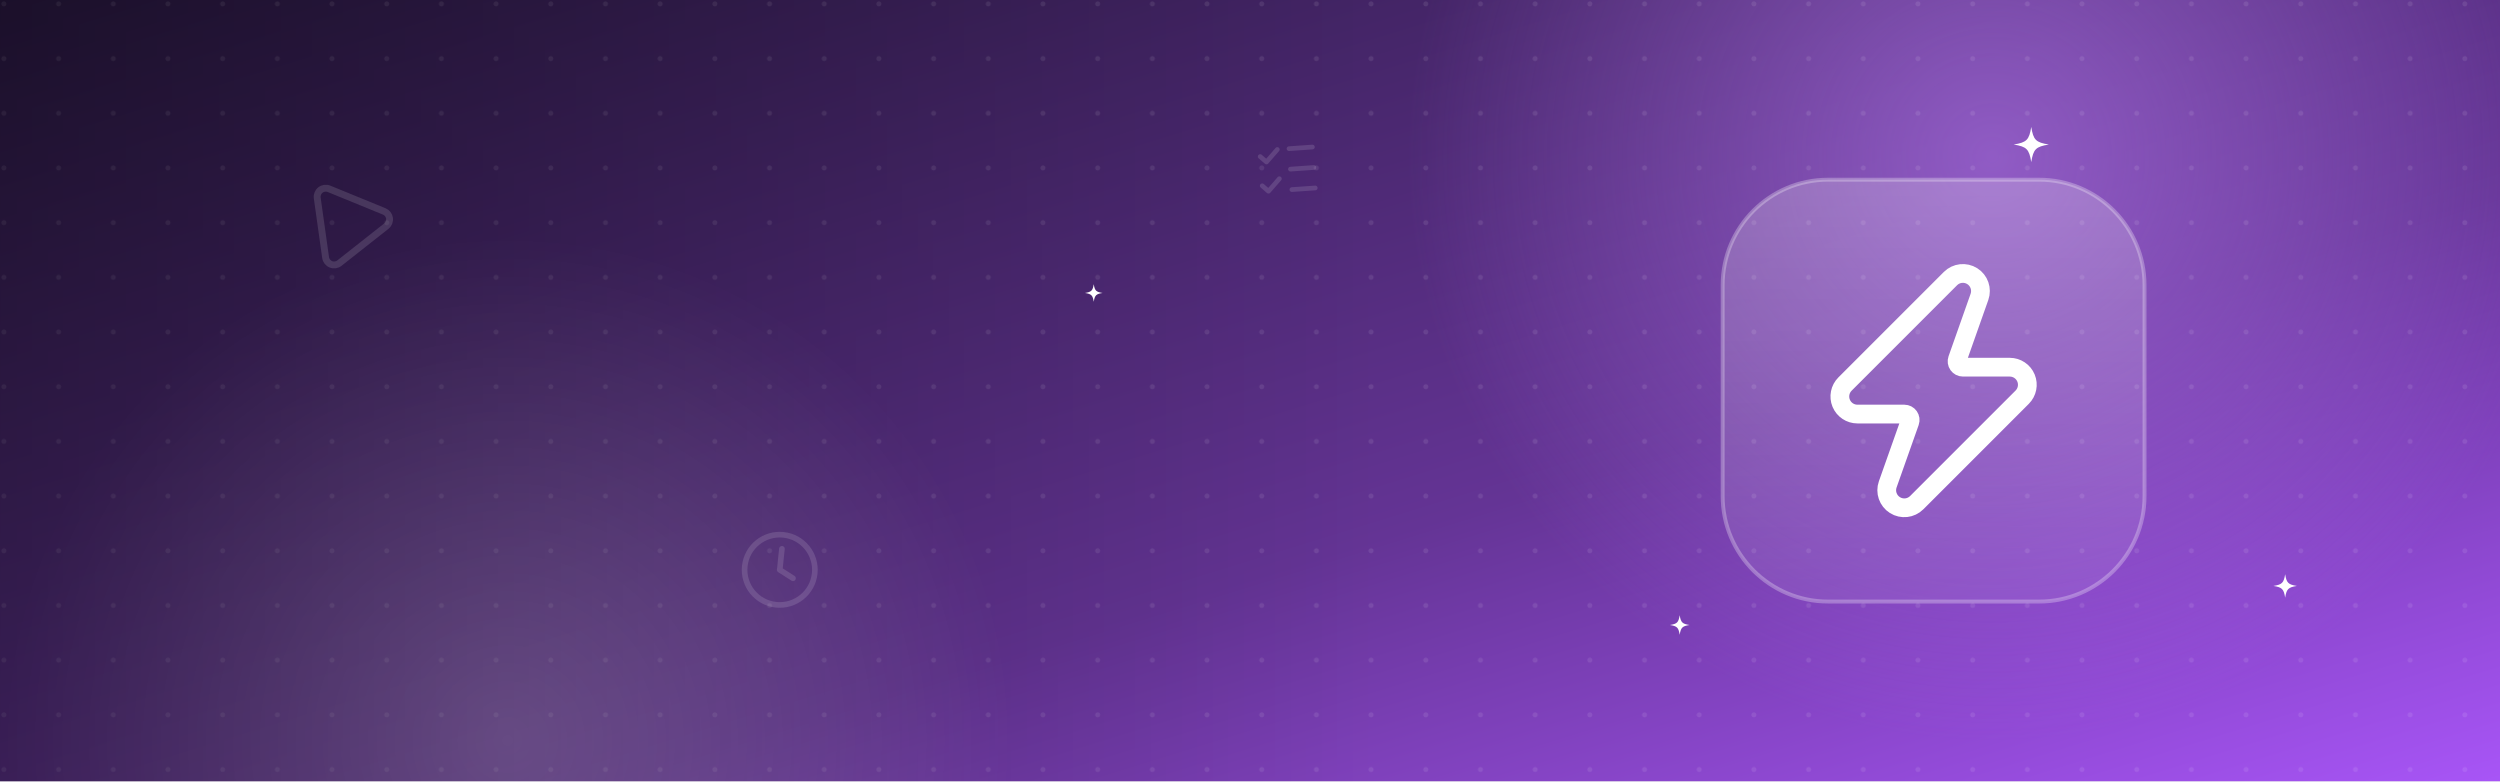
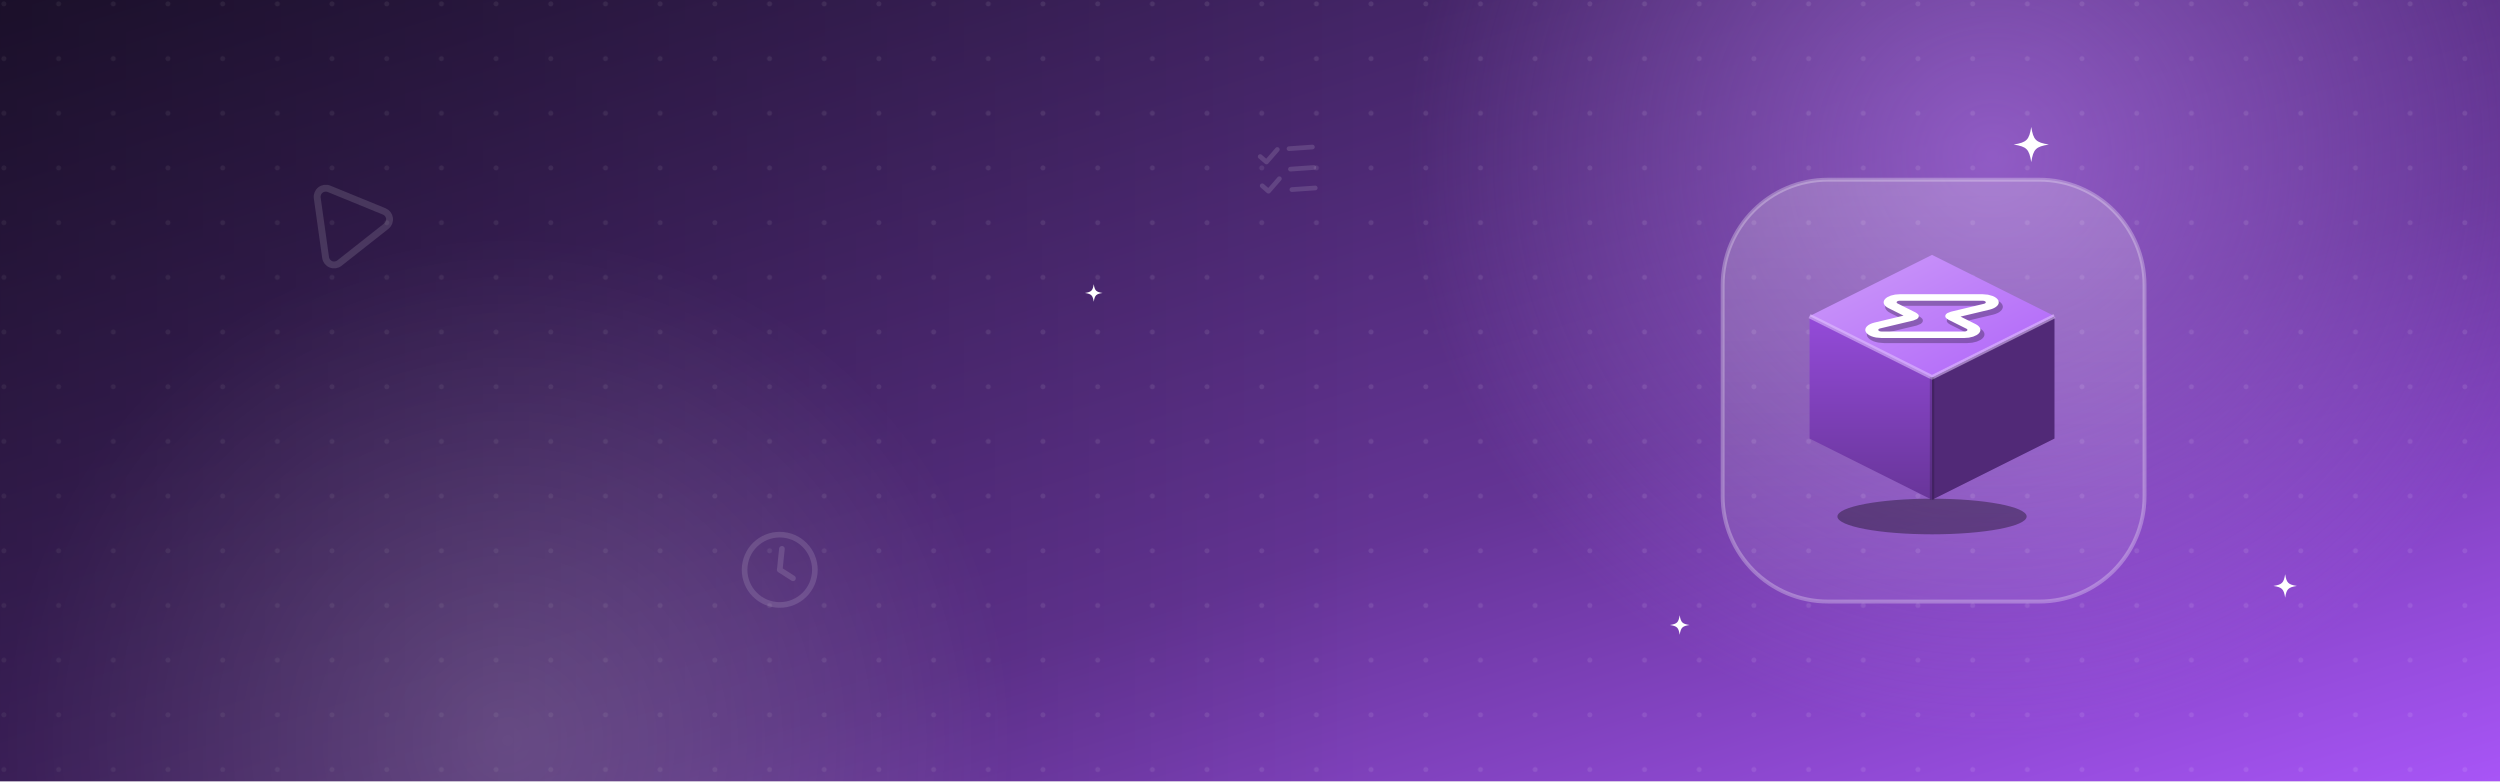
<svg xmlns="http://www.w3.org/2000/svg" viewBox="0 0 1280 400" role="img" aria-hidden="true">
  <defs>
    <linearGradient id="bg" x1="0" y1="0" x2="1" y2="1">
      <stop offset="0" stop-color="#291840" />
      <stop offset=".62" stop-color="#643495" />
      <stop offset="1" stop-color="#a855f7" />
    </linearGradient>
    <radialGradient id="o1">
      <stop offset="0" stop-color="#be80f9" stop-opacity=".55" />
      <stop offset="1" stop-color="#be80f9" stop-opacity="0" />
    </radialGradient>
    <radialGradient id="o2">
      <stop offset="0" stop-color="#ffffff" stop-opacity=".22" />
      <stop offset="1" stop-color="#ffffff" stop-opacity="0" />
    </radialGradient>
    <pattern id="dots" width="28" height="28" patternUnits="userSpaceOnUse">
      <circle cx="2" cy="2" r="1.3" fill="#ffffff" fill-opacity=".09" />
    </pattern>
    <linearGradient id="glass" x1="0" y1="0" x2="0" y2="1">
      <stop offset="0" stop-color="#ffffff" stop-opacity=".22" />
      <stop offset="1" stop-color="#ffffff" stop-opacity=".06" />
    </linearGradient>
    <linearGradient id="fade" x1="0" y1="0" x2="1" y2="0">
      <stop offset="0" stop-color="#000" stop-opacity=".35" />
      <stop offset=".55" stop-color="#000" stop-opacity="0" />
    </linearGradient>
+     <linearGradient id="bbt" x1="0" y1="0" x2="1" y2="1">
+       <stop offset="0" stop-color="#cd9cfa" />
+       <stop offset="1" stop-color="#af63f8" />
+     </linearGradient>
+     <linearGradient id="bbl" x1="0" y1="0" x2="0" y2="1">
+       <stop offset="0" stop-color="#944bd9" />
+       <stop offset="1" stop-color="#683599" />
+     </linearGradient>
+     <linearGradient id="bbsh" x1="0" y1="0" x2="1" y2="0">
+       <stop offset="0" stop-color="#fff" stop-opacity="0" />
+       <stop offset=".5" stop-color="#fff" stop-opacity=".55" />
+       <stop offset="1" stop-color="#fff" stop-opacity="0" />
+     </linearGradient>
+     <clipPath id="bbc">
+       <path d="M32 10 L54 21 L32 32 L10 21 Z" />
+     </clipPath>
  </defs>
  <style>.b1,.b2,.f,.s,.k{transform-box:fill-box;transform-origin:50% 50%}
@keyframes b1{to{transform:translate(-90px,40px) scale(1.15)}}@keyframes b2{to{transform:translate(70px,-30px) scale(.9)}}
@keyframes f{0%,100%{transform:translateY(0)}50%{transform:translateY(-10px)}}
@keyframes s{0%,100%{opacity:.25;transform:scale(.5) rotate(0)}50%{opacity:.95;transform:scale(1) rotate(45deg)}}
@keyframes k{0%,100%{transform:translateY(0)}50%{transform:translateY(-6px)}}
.b1{animation:b1 16s ease-in-out infinite alternate}.b2{animation:b2 19s ease-in-out infinite alternate}
.f{animation:f 9s ease-in-out infinite}.f1{animation-duration:11s;animation-delay:-3s}.f2{animation-duration:13s;animation-delay:-6s}
.s{animation:s 3.4s ease-in-out infinite}.k{animation:k 6s ease-in-out infinite}
- @media (prefers-reduced-motion:reduce){.b1,.b2,.f,.s,.k{animation:none!important}}</style>
+ @media (prefers-reduced-motion:reduce){.b1,.b2,.f,.s,.k{animation:none!important}}.bbbob,.bbshadow{transform-box:fill-box;transform-origin:50% 50%}@keyframes bbb{0%,100%{transform:translateY(0)}50%{transform:translateY(-2.2px)}}@keyframes bbsd{0%,100%{transform:scaleX(1);opacity:.35}50%{transform:scaleX(.86);opacity:.22}}@keyframes bbs{0%,55%{transform:translateX(0)}100%{transform:translateX(78px)}}@keyframes bbg{0%,100%{opacity:.9}50%{opacity:1}}.bbbob{animation:bbb 4.2s ease-in-out infinite}.bbshadow{animation:bbsd 4.2s ease-in-out infinite}.bbshine{animation:bbs 5.5s ease-in-out infinite}.bbglow{animation:bbg 4.2s ease-in-out infinite}</style>
  <rect width="1280" height="400" fill="url(#bg)" />
  <circle class="b1" cx="1020" cy="80" r="300" fill="url(#o1)" />
  <circle class="b2" cx="260" cy="380" r="260" fill="url(#o2)" />
  <rect width="1280" height="400" fill="url(#dots)" />
  <rect width="1280" height="400" fill="url(#fade)" />
  <g transform="translate(150 92) rotate(-8) scale(2.2)">
    <g class="f f0" fill="none" stroke="#ffffff" stroke-opacity=".13" stroke-width="1.6" stroke-linecap="round" stroke-linejoin="round">
      <path d="M5 5a2 2 0 0 1 3.008-1.728l11.997 6.998a2 2 0 0 1 .003 3.458l-12 7A2 2 0 0 1 5 19z" />
    </g>
  </g>
  <g transform="translate(380 268) rotate(6) scale(1.8)">
    <g class="f f1" fill="none" stroke="#ffffff" stroke-opacity=".13" stroke-width="1.6" stroke-linecap="round" stroke-linejoin="round">
      <circle cx="12" cy="12" r="10" />
      <path d="M12 6v6l4 2" />
    </g>
  </g>
  <g transform="translate(640 70) rotate(-4) scale(1.5)">
    <g class="f f2" fill="none" stroke="#ffffff" stroke-opacity=".13" stroke-width="1.6" stroke-linecap="round" stroke-linejoin="round">
      <path d="M13 5h8" />
      <path d="M13 12h8" />
      <path d="M13 19h8" />
      <path d="m3 17 2 2 4-4" />
      <path d="m3 7 2 2 4-4" />
    </g>
  </g>
  <g class="k">
    <rect x="882" y="92" width="216" height="216" rx="54" fill="url(#glass)" stroke="#ffffff" stroke-opacity=".28" stroke-width="2" />
-     <g transform="translate(918 128) scale(6)" fill="none" stroke="#ffffff" stroke-width="1.6" stroke-linecap="round" stroke-linejoin="round">
-       <path d="M15.914 4a1.5 1.5 0 00-2.474-1.561l-9 9A1.5 1.5 0 005.5 14h4.002a.5.5 0 01.471.666L8.086 20a1.5 1.5 0 002.475 1.56l9-9A1.5 1.5 0 0018.5 10h-3.997a.5.5 0 01-.472-.667z" />
+     <g transform="translate(898 102) scale(2.85)">
+       <g class="bbbob">
+         <ellipse cx="32" cy="57" rx="17" ry="3.2" fill="#000" opacity=".35" class="bbshadow" />
+         <path d="M10 21 L32 32 V54 L10 43 Z" fill="url(#bbl)" />
+         <path d="M54 21 L32 32 V54 L54 43 Z" fill="#512977" />
+         <path d="M32 10 L54 21 L32 32 L10 21 Z" fill="url(#bbt)" />
+         <path d="M10 21 L32 32 L54 21" fill="none" stroke="#e1c4fc" stroke-opacity=".55" stroke-width=".8" stroke-linejoin="round" />
+         <path d="M32 32 V54" stroke="#000" stroke-opacity=".18" stroke-width=".8" />
+         <g clip-path="url(#bbc)">
+           <rect class="bbshine" x="-14" y="6" width="14" height="30" fill="url(#bbsh)" transform="skewX(-25)" />
+         </g>
+         <g transform="translate(.5 .8)">
+           <g transform="matrix(0.825 0.4125 -0.825 0.4125 32 11.100)" fill="none" stroke="#000" stroke-opacity=".28" stroke-width="2.4" stroke-linecap="round" stroke-linejoin="round">
+             <path d="M15.914 4a1.5 1.5 0 00-2.474-1.561l-9 9A1.5 1.5 0 005.5 14h4.002a.5.5 0 01.471.666L8.086 20a1.5 1.5 0 002.475 1.56l9-9A1.5 1.5 0 0018.5 10h-3.997a.5.5 0 01-.472-.667z" />
+           </g>
+         </g>
+         <g class="bbglow" transform="matrix(0.825 0.4125 -0.825 0.4125 32 11.100)" fill="none" stroke="#fff" stroke-width="2" stroke-linecap="round" stroke-linejoin="round">
+           <path d="M15.914 4a1.5 1.5 0 00-2.474-1.561l-9 9A1.5 1.5 0 005.5 14h4.002a.5.5 0 01.471.666L8.086 20a1.5 1.5 0 002.475 1.56l9-9A1.5 1.5 0 0018.5 10h-3.997a.5.5 0 01-.472-.667z" />
+         </g>
+       </g>
    </g>
  </g>
  <g transform="translate(1040 74) scale(0.9)">
    <path class="s" style="animation-delay:0s" d="M0 -10 C1.2 -2.6 2.6 -1.2 10 0 C2.6 1.2 1.2 2.6 0 10 C-1.2 2.6 -2.6 1.2 -10 0 C-2.6 -1.2 -1.2 -2.6 0 -10Z" fill="#ffffff" />
  </g>
  <g transform="translate(1170 300) scale(0.6)">
    <path class="s" style="animation-delay:1.1s" d="M0 -10 C1.2 -2.6 2.6 -1.2 10 0 C2.6 1.2 1.2 2.6 0 10 C-1.2 2.6 -2.6 1.2 -10 0 C-2.6 -1.2 -1.2 -2.6 0 -10Z" fill="#ffffff" />
  </g>
  <g transform="translate(860 320) scale(0.5)">
    <path class="s" style="animation-delay:2.2s" d="M0 -10 C1.2 -2.6 2.6 -1.2 10 0 C2.6 1.2 1.2 2.6 0 10 C-1.2 2.6 -2.6 1.2 -10 0 C-2.6 -1.2 -1.2 -2.6 0 -10Z" fill="#ffffff" />
  </g>
  <g transform="translate(560 150) scale(0.45)">
    <path class="s" style="animation-delay:0.6s" d="M0 -10 C1.2 -2.6 2.6 -1.2 10 0 C2.6 1.2 1.2 2.6 0 10 C-1.2 2.6 -2.6 1.2 -10 0 C-2.6 -1.2 -1.2 -2.6 0 -10Z" fill="#ffffff" />
  </g>
</svg>
